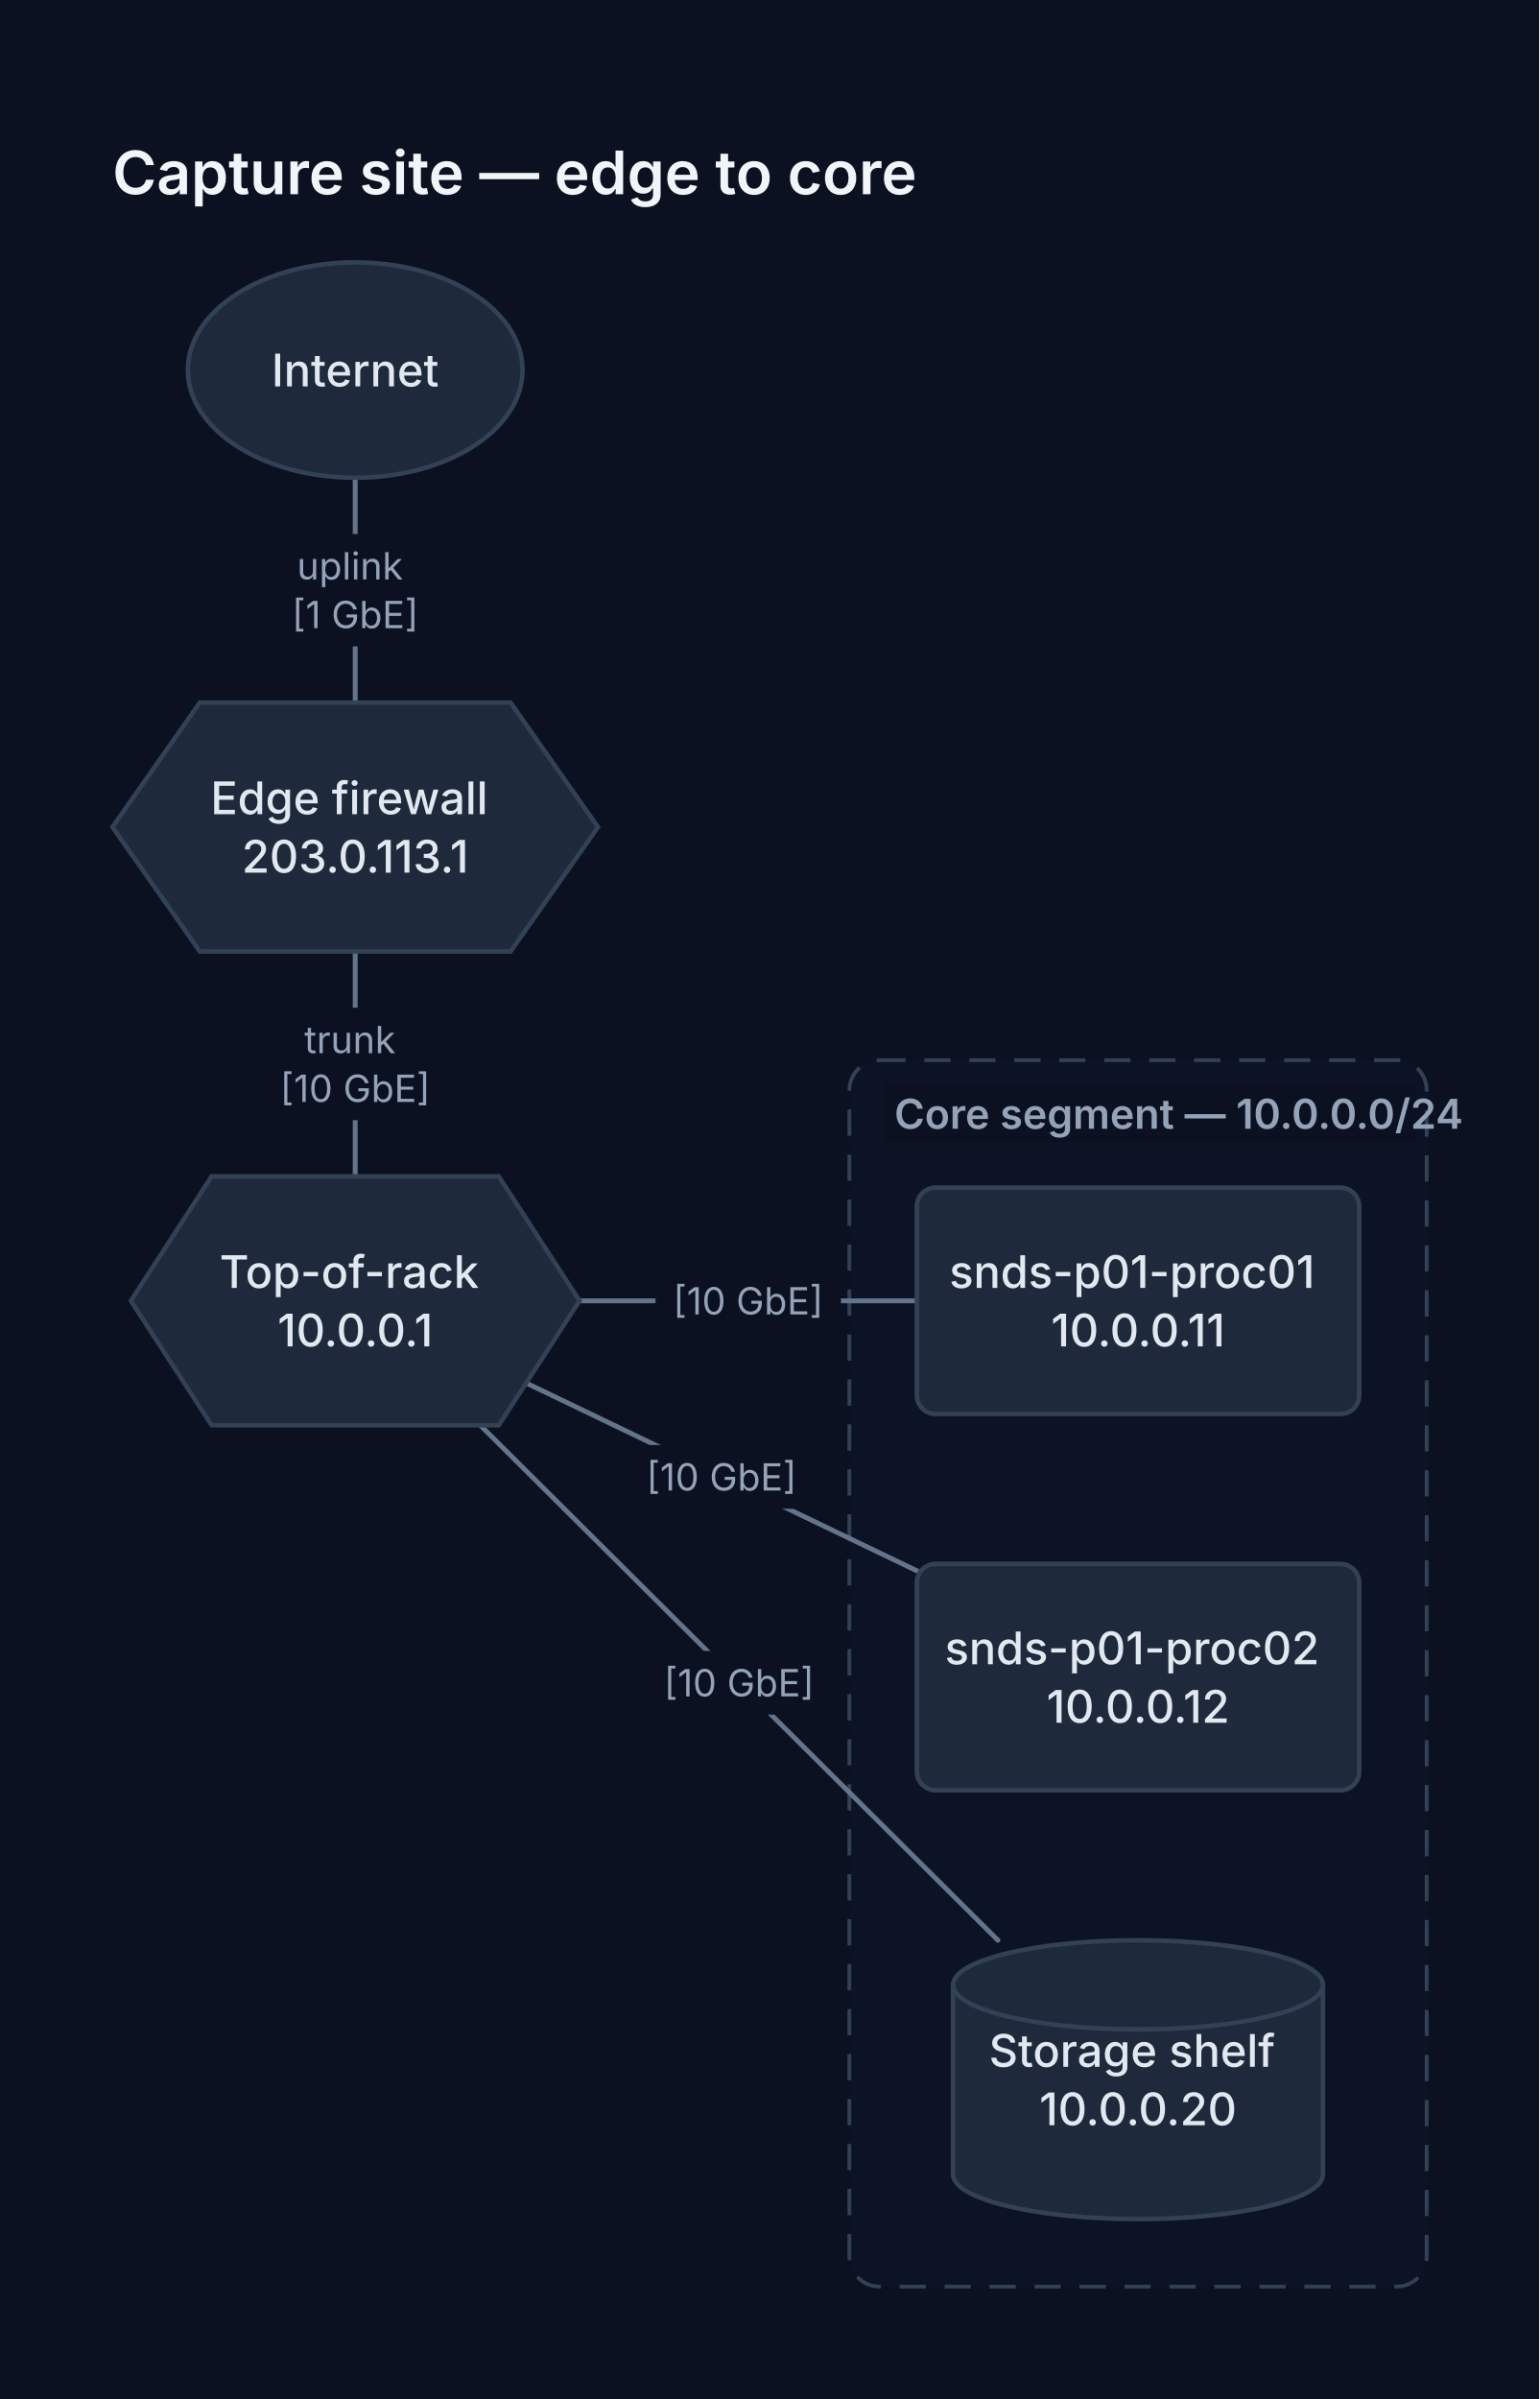
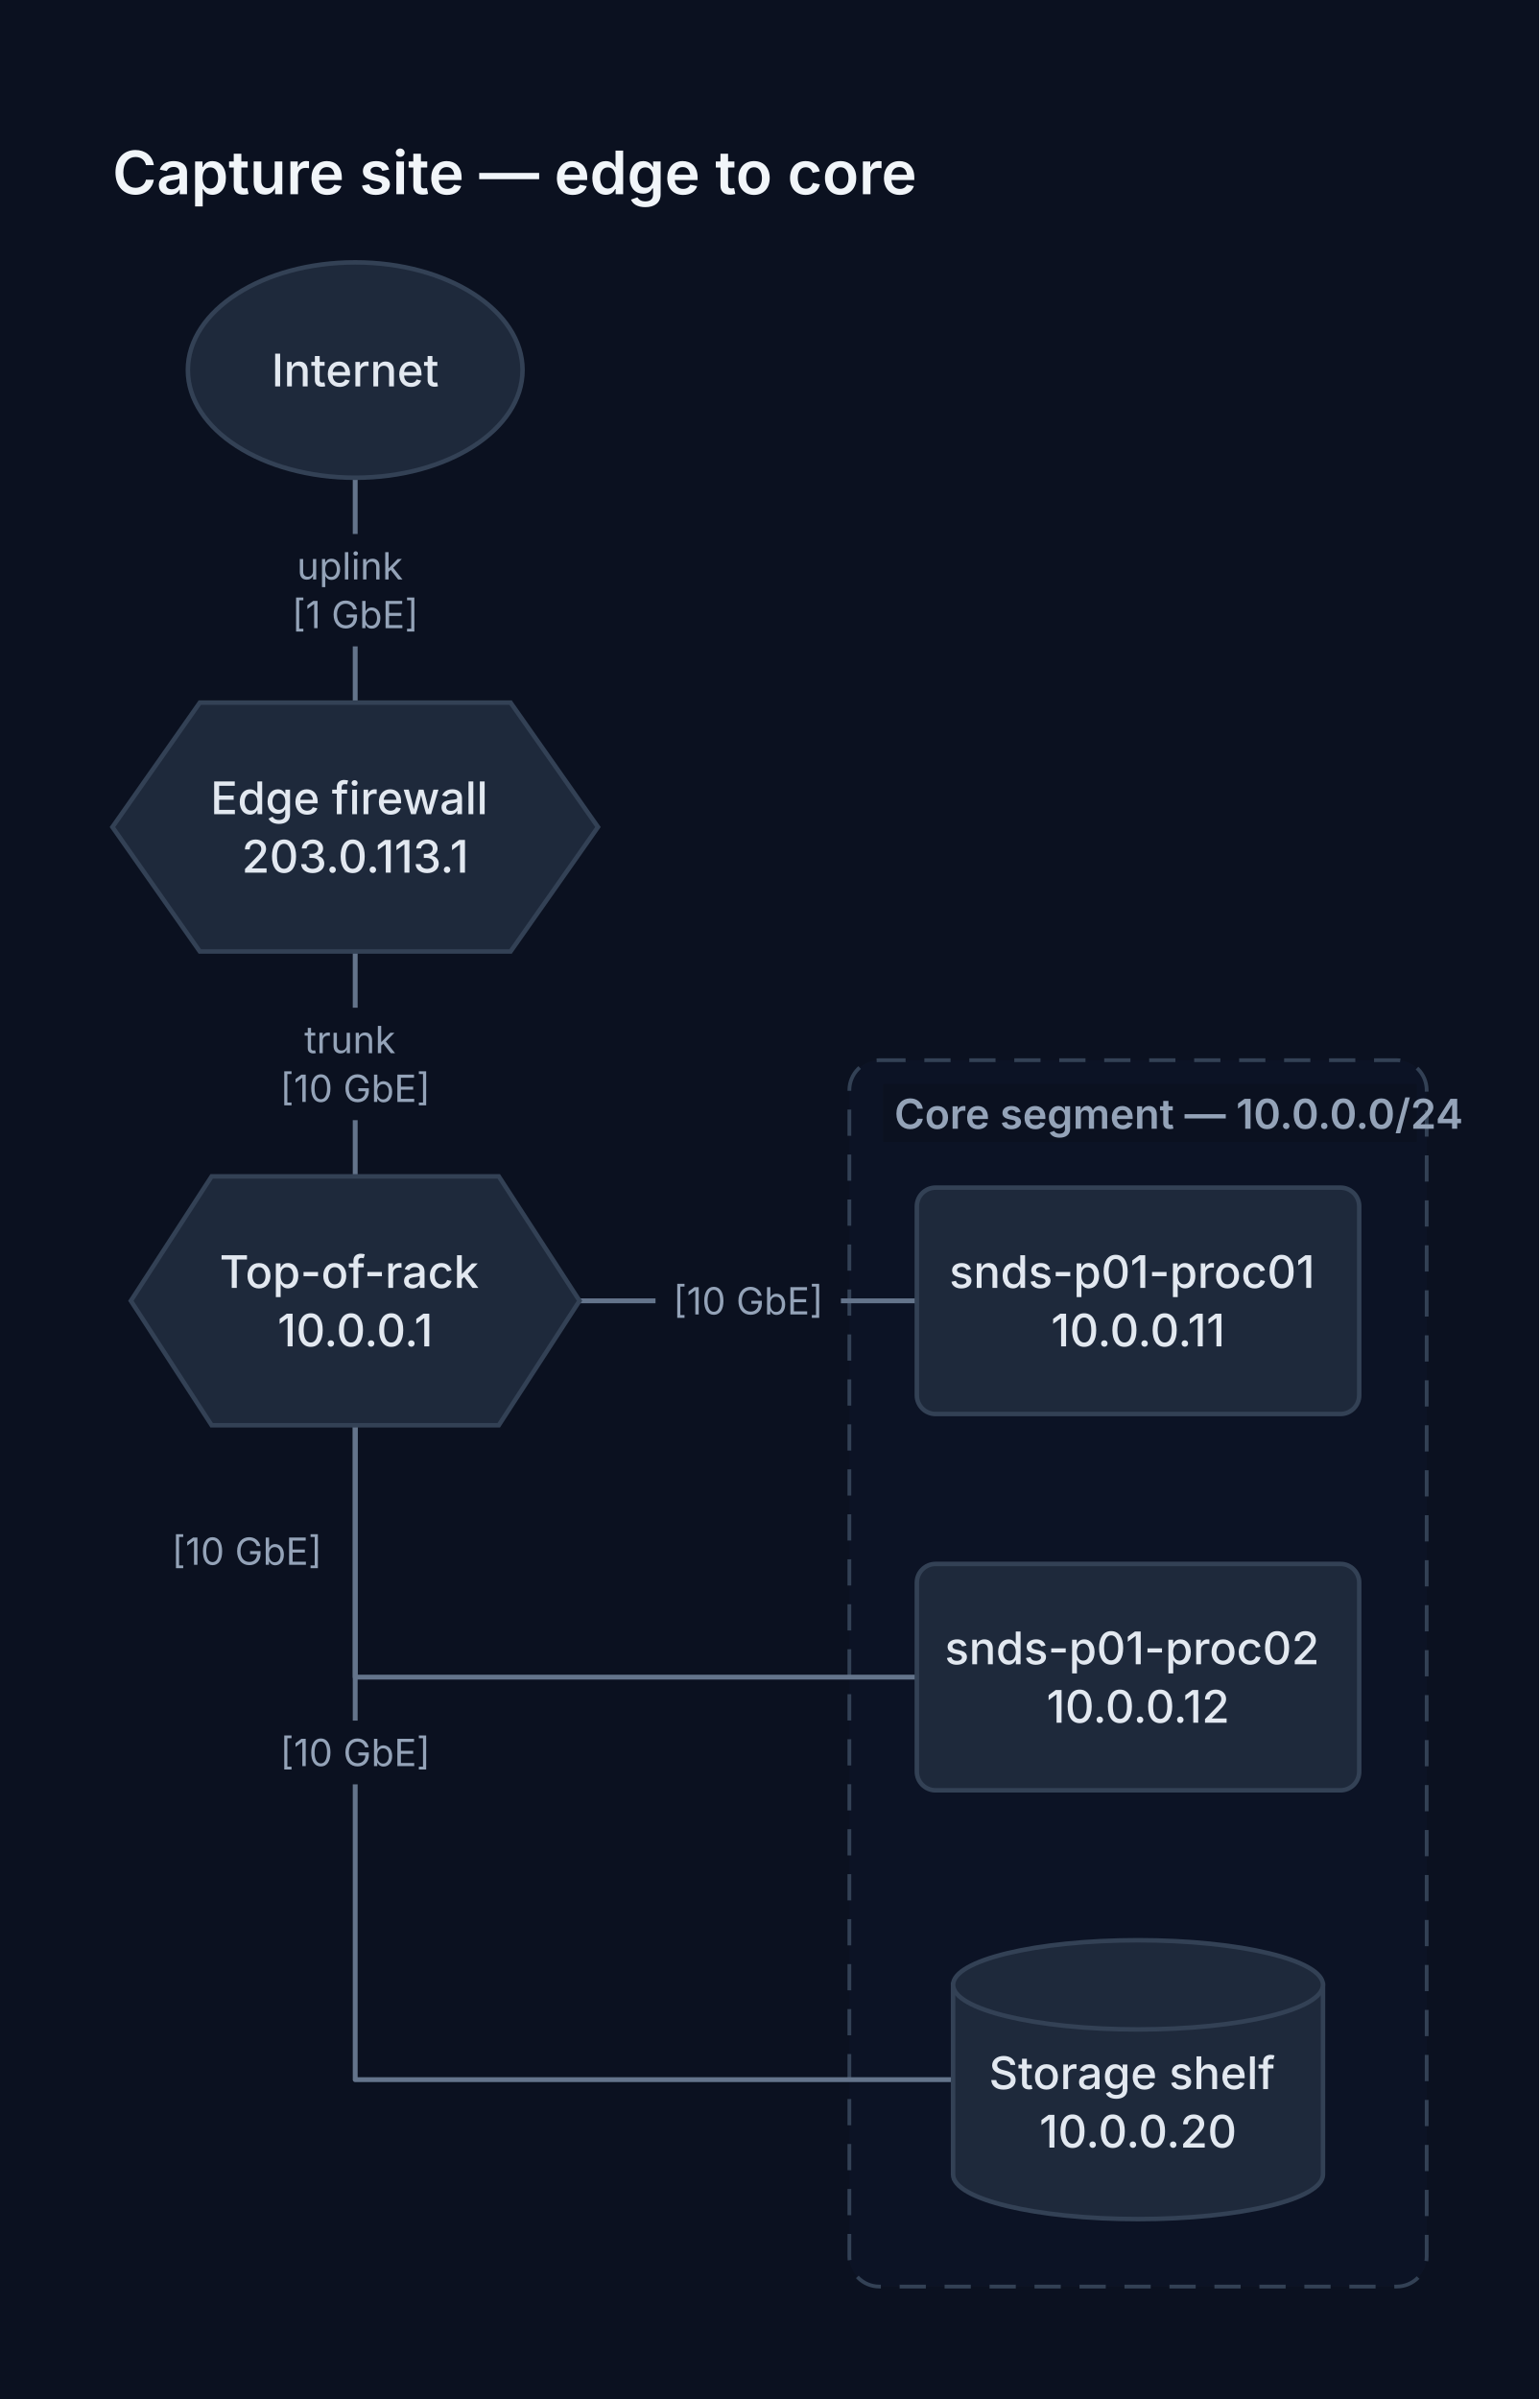
<svg xmlns="http://www.w3.org/2000/svg" width="410.68" height="640.06" viewBox="0 0 410.68 640.06" role="img" aria-label="Capture site — edge to core">
  <rect x="0" y="0" width="410.68" height="640.06" fill="#0b1120" />
  <g transform="translate(50.13,70)">
    <rect x="176.51" y="212.86" width="154.04" height="327.2" rx="8" fill="#0f172a" fill-opacity="0.5" stroke="#334155" stroke-width="1" stroke-dasharray="7 5" />
    <rect x="185.51" y="219.24" width="142.4" height="15.4" fill="#0b1120" />
    <text x="188.51" y="227.16" text-anchor="start" dominant-baseline="central" font-family="Inter, ui-sans-serif, system-ui, sans-serif" font-size="11" font-weight="600" fill="#94a3b8">Core segment — 10.0.0.0/24</text>
-     <polyline points="44.65,57.46 44.65,117.46" fill="none" stroke="#64748b" stroke-width="1.3" stroke-linejoin="round" stroke-linecap="round" />
-     <polyline points="44.65,183.86 44.65,243.86" fill="none" stroke="#64748b" stroke-width="1.3" stroke-linejoin="round" stroke-linecap="round" />
-     <polyline points="104.51,277.06 194.51,277.06" fill="none" stroke="#64748b" stroke-width="1.3" stroke-linejoin="round" stroke-linecap="round" />
-     <polyline points="90.28,298.99 194.51,349.09" fill="none" stroke="#64748b" stroke-width="1.3" stroke-linejoin="round" stroke-linecap="round" />
-     <polyline points="78.02,310.26 216.14,447.66" fill="none" stroke="#64748b" stroke-width="1.3" stroke-linejoin="round" stroke-linecap="round" />
+     <polyline points="44.65,57.46 44.65,87.46 44.65,87.46 44.65,117.46" fill="none" stroke="#64748b" stroke-width="1.3" stroke-linejoin="round" stroke-linecap="round" />
+     <polyline points="44.65,183.86 44.65,213.86 44.65,213.86 44.65,243.86" fill="none" stroke="#64748b" stroke-width="1.3" stroke-linejoin="round" stroke-linecap="round" />
+     <polyline points="104.51,277.06 149.51,277.06 149.51,277.06 194.51,277.06" fill="none" stroke="#64748b" stroke-width="1.3" stroke-linejoin="round" stroke-linecap="round" />
+     <polyline points="44.65,310.26 44.65,377.46 194.51,377.46" fill="none" stroke="#64748b" stroke-width="1.3" stroke-linejoin="round" stroke-linecap="round" />
+     <polyline points="44.65,310.26 44.65,484.86 204.18,484.86" fill="none" stroke="#64748b" stroke-width="1.3" stroke-linejoin="round" stroke-linecap="round" />
    <rect x="22.69" y="72.46" width="43.91" height="30" rx="3" fill="#0b1120" />
    <text x="44.65" y="80.96" text-anchor="middle" dominant-baseline="central" font-family="Inter, ui-sans-serif, system-ui, sans-serif" font-size="10" font-weight="400" fill="#94a3b8">
      <tspan x="44.65" dy="0">uplink</tspan>
      <tspan x="44.65" dy="13">[1 GbE]</tspan>
    </text>
    <rect x="19.91" y="198.86" width="49.47" height="30" rx="3" fill="#0b1120" />
    <text x="44.65" y="207.36" text-anchor="middle" dominant-baseline="central" font-family="Inter, ui-sans-serif, system-ui, sans-serif" font-size="10" font-weight="400" fill="#94a3b8">
      <tspan x="44.65" dy="0">trunk</tspan>
      <tspan x="44.65" dy="13">[10 GbE]</tspan>
    </text>
    <rect x="124.78" y="268.56" width="49.47" height="17" rx="3" fill="#0b1120" />
    <text x="149.51" y="277.06" text-anchor="middle" dominant-baseline="central" font-family="Inter, ui-sans-serif, system-ui, sans-serif" font-size="10" font-weight="400" fill="#94a3b8">
      <tspan x="149.51" dy="0">[10 GbE]</tspan>
    </text>
-     <rect x="117.66" y="315.54" width="49.47" height="17" rx="3" fill="#0b1120" />
-     <text x="142.39" y="324.04" text-anchor="middle" dominant-baseline="central" font-family="Inter, ui-sans-serif, system-ui, sans-serif" font-size="10" font-weight="400" fill="#94a3b8">
-       <tspan x="142.39" dy="0">[10 GbE]</tspan>
+     <rect x="-8.99" y="335.36" width="49.47" height="17" rx="3" fill="#0b1120" />
+     <text x="15.75" y="343.86" text-anchor="middle" dominant-baseline="central" font-family="Inter, ui-sans-serif, system-ui, sans-serif" font-size="10" font-weight="400" fill="#94a3b8">
+       <tspan x="15.75" dy="0">[10 GbE]</tspan>
    </text>
-     <rect x="122.34" y="370.46" width="49.47" height="17" rx="3" fill="#0b1120" />
-     <text x="147.08" y="378.96" text-anchor="middle" dominant-baseline="central" font-family="Inter, ui-sans-serif, system-ui, sans-serif" font-size="10" font-weight="400" fill="#94a3b8">
-       <tspan x="147.08" dy="0">[10 GbE]</tspan>
+     <rect x="19.91" y="389.06" width="49.47" height="17" rx="3" fill="#0b1120" />
+     <text x="44.65" y="397.56" text-anchor="middle" dominant-baseline="central" font-family="Inter, ui-sans-serif, system-ui, sans-serif" font-size="10" font-weight="400" fill="#94a3b8">
+       <tspan x="44.65" dy="0">[10 GbE]</tspan>
    </text>
    <ellipse cx="44.65" cy="28.73" rx="44.65" ry="28.73" fill="#1e293b" stroke="#334155" stroke-width="1.2" />
    <text x="44.65" y="28.73" text-anchor="middle" dominant-baseline="central" font-family="Inter, ui-sans-serif, system-ui, sans-serif" font-size="12" font-weight="500" fill="#e2e8f0">
      <tspan x="44.65" dy="0">Internet</tspan>
    </text>
    <polygon points="3.19,117.46 86.11,117.46 109.43,150.66 86.11,183.86 3.19,183.86 -20.13,150.66" fill="#1e293b" stroke="#334155" stroke-width="1.2" />
    <text x="44.65" y="142.86" text-anchor="middle" dominant-baseline="central" font-family="Inter, ui-sans-serif, system-ui, sans-serif" font-size="12" font-weight="500" fill="#e2e8f0">
      <tspan x="44.65" dy="0">Edge firewall</tspan>
      <tspan x="44.65" dy="15.6">203.0.113.1</tspan>
    </text>
    <polygon points="6.34,243.86 82.96,243.86 104.51,277.06 82.96,310.26 6.34,310.26 -15.21,277.06" fill="#1e293b" stroke="#334155" stroke-width="1.2" />
    <text x="44.65" y="269.26" text-anchor="middle" dominant-baseline="central" font-family="Inter, ui-sans-serif, system-ui, sans-serif" font-size="12" font-weight="500" fill="#e2e8f0">
      <tspan x="44.65" dy="0">Top-of-rack</tspan>
      <tspan x="44.65" dy="15.6">10.0.0.1</tspan>
    </text>
    <rect x="194.51" y="246.86" width="118.04" height="60.4" rx="5" fill="#1e293b" stroke="#334155" stroke-width="1.2" />
    <text x="253.53" y="269.26" text-anchor="middle" dominant-baseline="central" font-family="Inter, ui-sans-serif, system-ui, sans-serif" font-size="12" font-weight="500" fill="#e2e8f0">
      <tspan x="253.53" dy="0">snds-p01-proc01</tspan>
      <tspan x="253.53" dy="15.6">10.0.0.11</tspan>
    </text>
    <rect x="194.51" y="347.26" width="118.04" height="60.4" rx="5" fill="#1e293b" stroke="#334155" stroke-width="1.2" />
    <text x="253.53" y="369.66" text-anchor="middle" dominant-baseline="central" font-family="Inter, ui-sans-serif, system-ui, sans-serif" font-size="12" font-weight="500" fill="#e2e8f0">
      <tspan x="253.53" dy="0">snds-p01-proc02</tspan>
      <tspan x="253.53" dy="15.6">10.0.0.12</tspan>
    </text>
    <path d="M 204.18 459.56 L 204.18 510.16 A 49.35 11.9 0 0 0 302.88 510.16 L 302.88 459.56 Z" fill="#1e293b" stroke="#334155" stroke-width="1.2" />
    <ellipse cx="253.53" cy="459.56" rx="49.35" ry="11.9" fill="#1e293b" stroke="#334155" stroke-width="1.2" />
-     <text x="253.53" y="477.06" text-anchor="middle" dominant-baseline="central" font-family="Inter, ui-sans-serif, system-ui, sans-serif" font-size="12" font-weight="500" fill="#e2e8f0">
+     <text x="253.53" y="483.01" text-anchor="middle" dominant-baseline="central" font-family="Inter, ui-sans-serif, system-ui, sans-serif" font-size="12" font-weight="500" fill="#e2e8f0">
      <tspan x="253.53" dy="0">Storage shelf</tspan>
      <tspan x="253.53" dy="15.6">10.0.0.20</tspan>
    </text>
    <text x="-20.13" y="-24" text-anchor="start" dominant-baseline="central" font-family="Inter, ui-sans-serif, system-ui, sans-serif" font-size="16" font-weight="600" fill="#f1f5f9">Capture site — edge to core</text>
  </g>
</svg>
